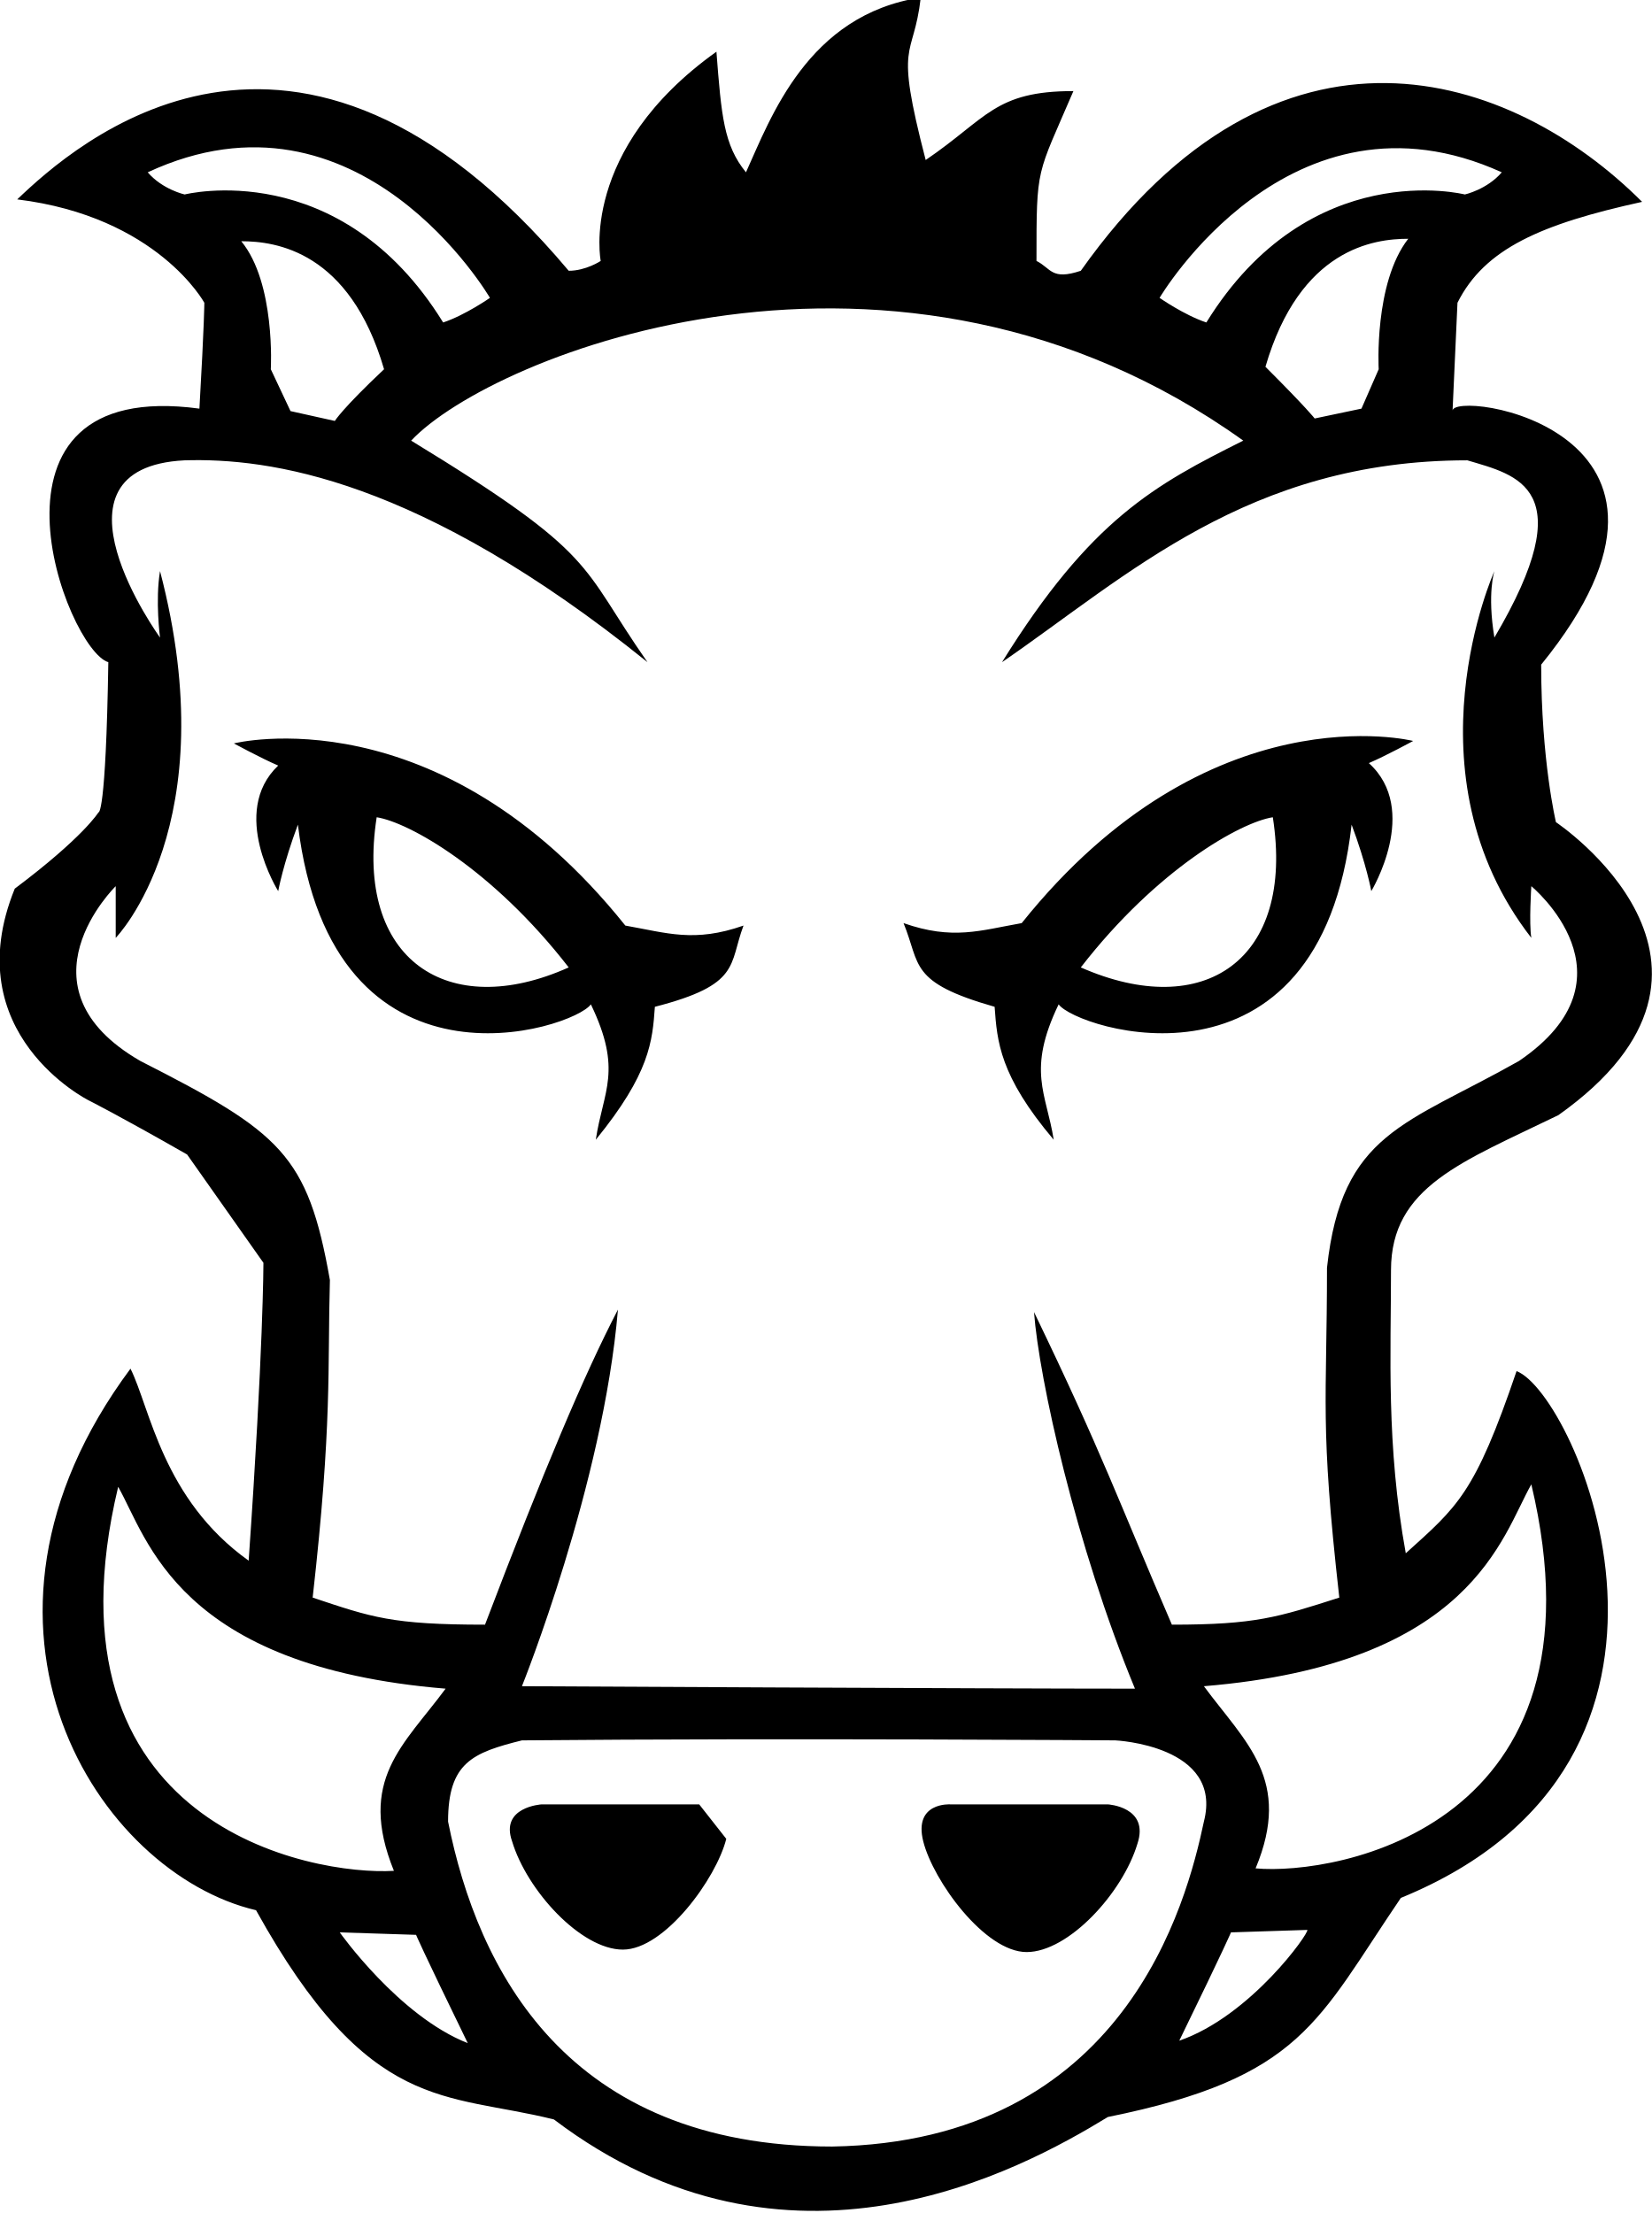
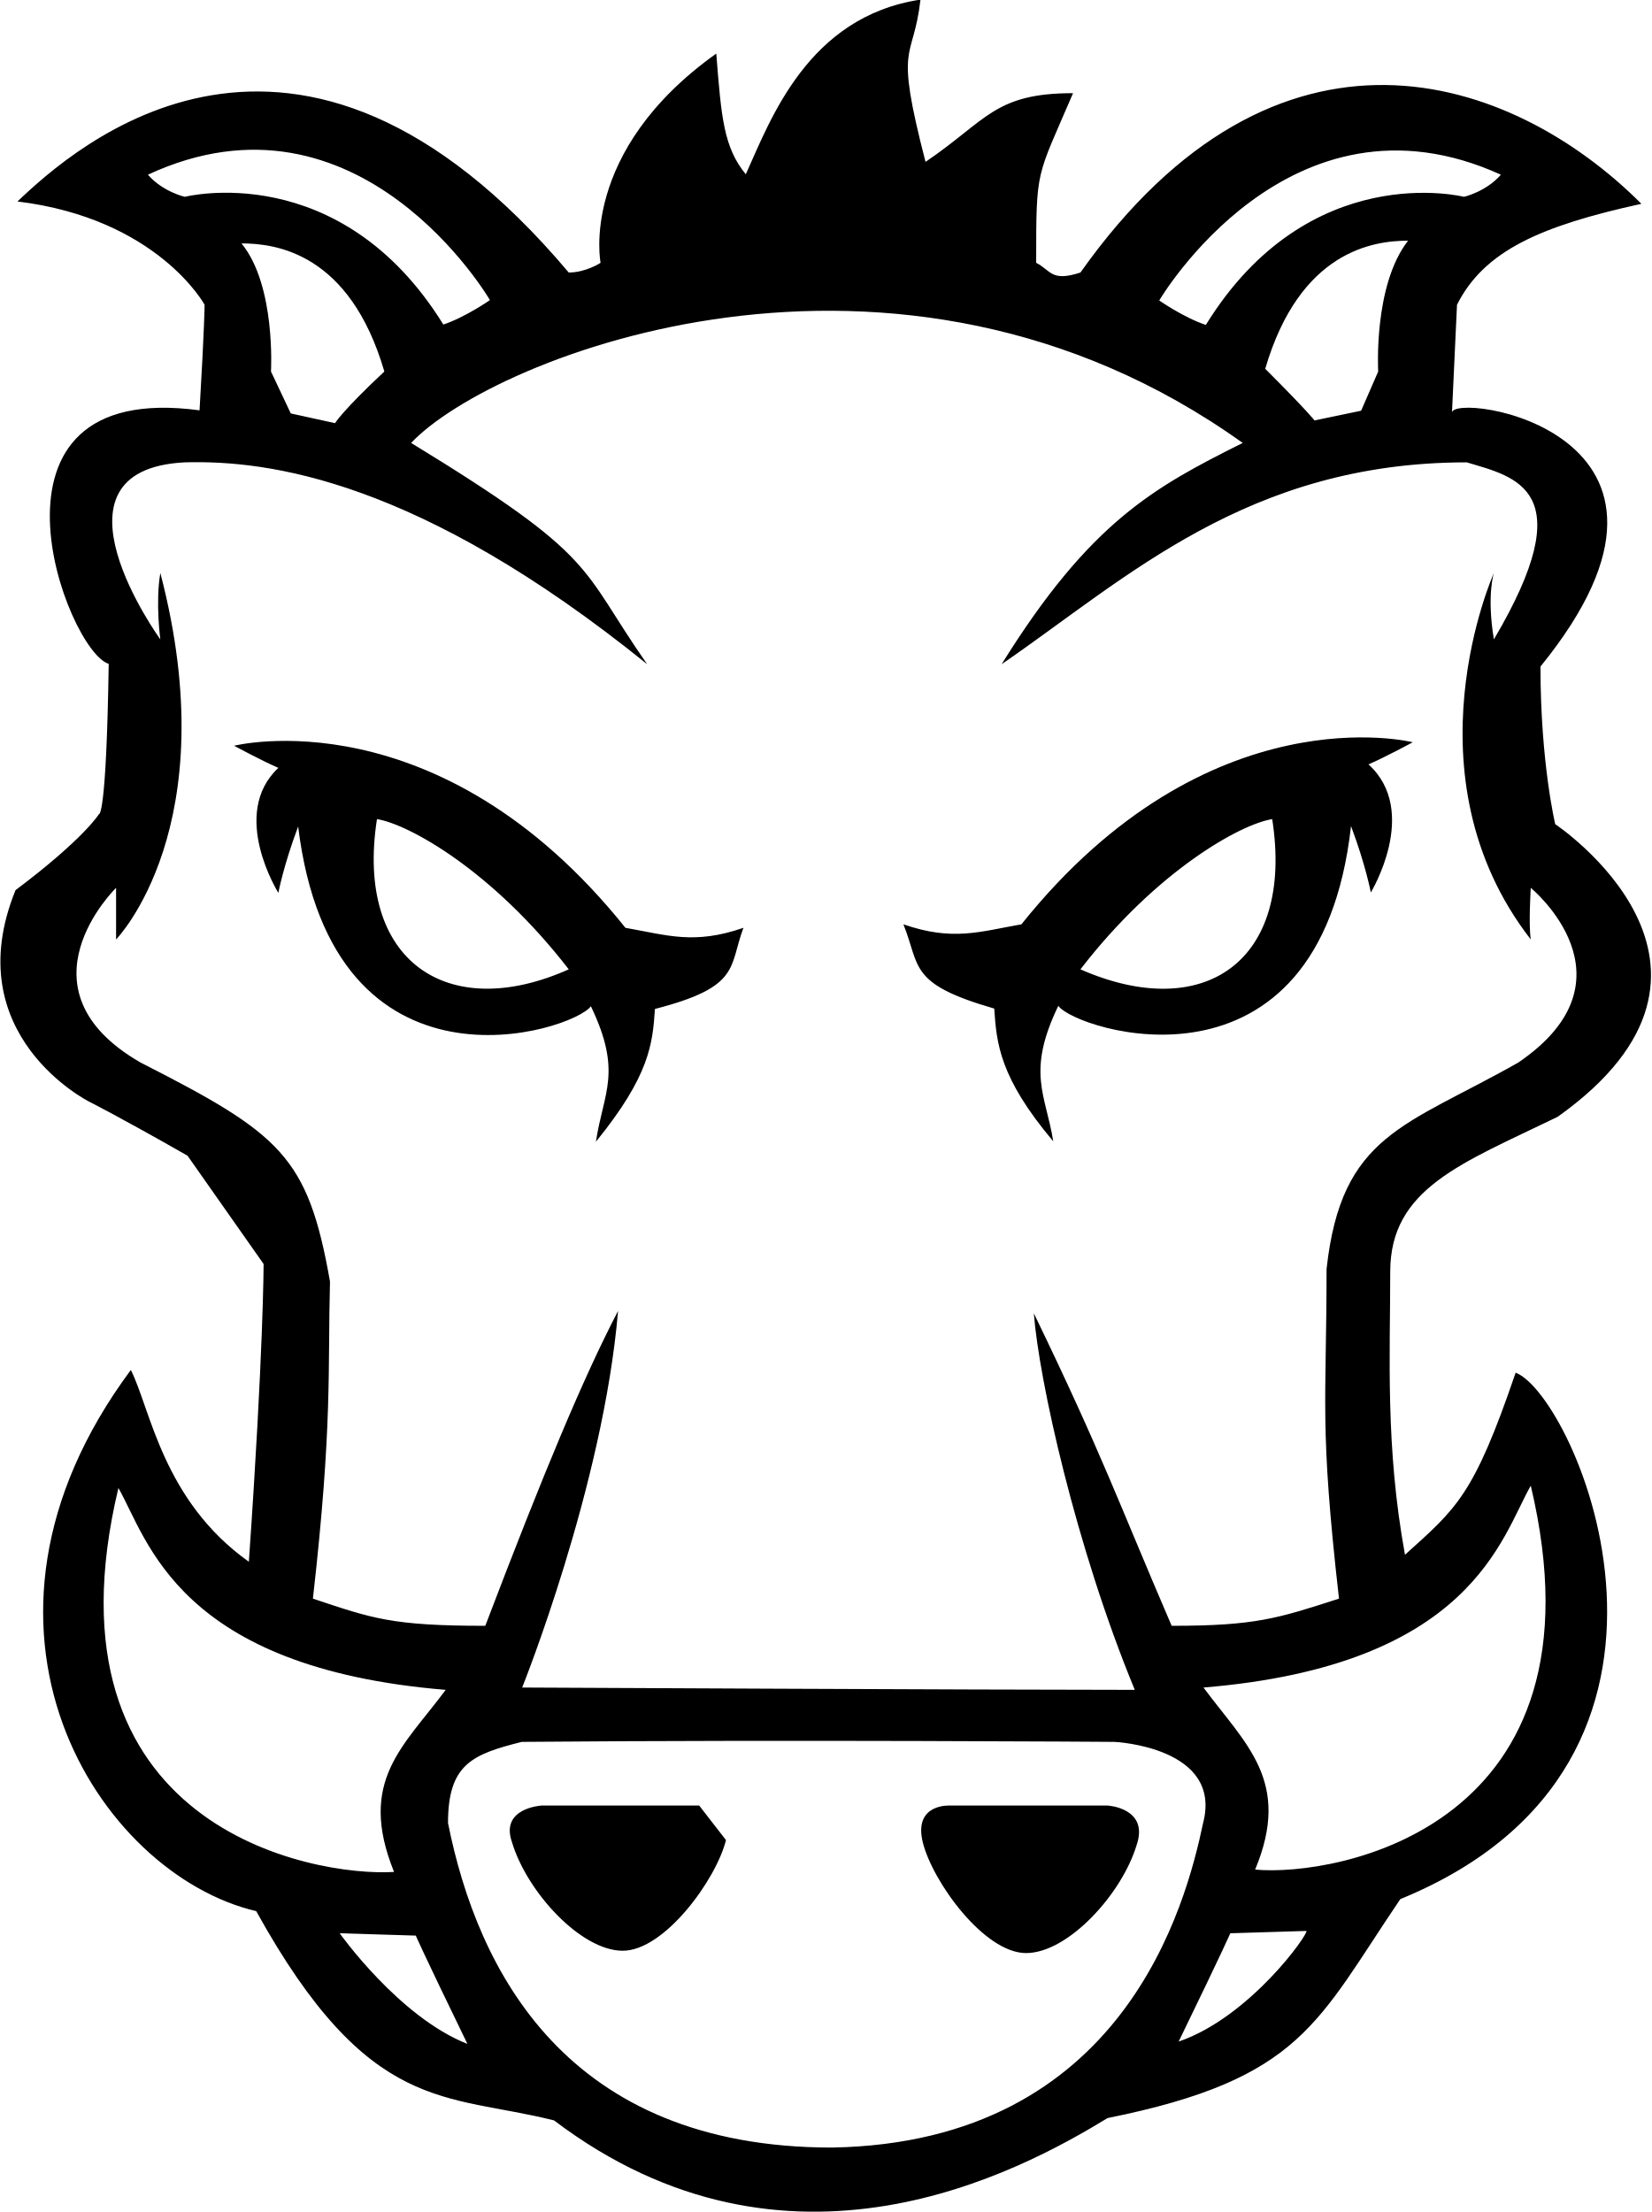
- <svg xmlns="http://www.w3.org/2000/svg" viewBox="1 0 67.1 89.9">
-   <path d="M41.4 40.9c.1 1.4.2 2.8 2.4 5.4-.3-1.9-1.1-2.8.2-5.5.7 1 10.6 4.2 11.9-7.3.6 1.6.8 2.7.8 2.7s2-3.3-.1-5.2c.7-.3 1.8-.9 1.8-.9s-8.3-2.1-15.9 7.4c-1.7.3-2.8.7-4.8 0 .7 1.7.2 2.4 3.7 3.4zm11.3-7.7c.9 5.8-2.8 8.3-7.8 6.1 3.1-4 6.5-5.9 7.8-6.1zM12.3 36.2s.2-1.1.8-2.7c1.4 11.5 11.2 8.3 11.9 7.3 1.3 2.7.5 3.5.2 5.5 2.2-2.7 2.3-4 2.4-5.4 3.5-.9 3-1.7 3.6-3.3-2 .7-3.1.3-4.8 0-7.6-9.5-15.9-7.4-15.9-7.4s1.1.6 1.8.9c-2 1.9 0 5.1 0 5.1zm4-3c1.3.2 4.7 2.1 7.8 6.1-4.9 2.2-8.7-.3-7.8-6.1zM62.6 55.7c-1.7 5-2.4 5.5-4.5 7.4-.8-4.4-.6-8.1-.6-11.5s2.9-4.4 6.8-6.3c8.6-6.1-.1-11.9-.1-11.9s-.6-2.5-.6-6.4c7.8-9.6-3.7-11.2-3.6-10.3l.2-4.4c1.1-2.2 3.4-3.2 7.5-4.1-5.3-5.3-14.8-8.5-22.8 2.8-1.2.4-1.2-.1-1.8-.4 0-3.9 0-3.4 1.5-6.9-3.2 0-3.5 1.1-6 2.8-1.3-5-.5-4-.2-6.6-4.6.7-6.1 4.9-7.1 7.1-.9-1.1-1-2.3-1.2-4.9-5.6 4-4.7 8.5-4.7 8.5s-.6.4-1.3.4c-11.1-13.2-20.1-5.1-22.4-2.9 5.7.7 7.6 4.2 7.6 4.2s0 .8-.2 4.3c-9.6-1.3-5.4 9.8-3.7 10.3-.1 6.3-.4 6.1-.4 6.1s-.6 1-3.4 3.1c-2.4 5.9 3 8.6 3 8.6s1.2.6 4 2.2l3.1 4.4s0 3.5-.6 12.1c-3.5-2.5-4-6.2-4.8-7.8-7.8 10.5-1.3 20.5 5.1 22 4.6 8.3 7.7 7.4 12.1 8.5 9.5 7.2 18.9 2.1 22.5-.1 7.9-1.6 8.5-3.9 11.9-8.9 13.7-5.6 7.1-20.5 4.7-21.4zm-.6-48.7c-.6.7-1.5.9-1.5.9s-6.3-1.6-10.5 5.2c-.9-.3-1.9-1-1.9-1s5.3-9 13.9-5.1zm-5 8l-.7 1.6-1.9.4s-.3-.4-2-2.1c1.4-4.8 4.4-5.2 5.8-5.2-1.4 1.8-1.2 5.3-1.2 5.3zm-48.5-7.1s-.9-.2-1.5-.9c8.6-4 13.9 5.1 13.9 5.1s-1 .7-1.9 1c-4.2-6.8-10.5-5.2-10.5-5.2zm2.3 1.9c1.4 0 4.4.4 5.8 5.2-1.7 1.6-2 2.1-2 2.1l-1.8-.4-.8-1.7s.2-3.5-1.2-5.2zm-4.1 33.3c-5.2-3-1-7.1-1-7.1v2.1s4.5-4.6 1.8-14.9c-.2 1.2 0 2.7 0 2.7s-5-6.9 1-7.2c3.4-.1 9.5.7 18.8 8.2-2.8-4-1.9-4.3-9.6-9 3.3-3.5 19.7-10.1 33.8 0-3.6 1.8-6.2 3.2-9.8 9 5.1-3.5 10-8.2 18.9-8.2 2 .6 4.7 1.1 1.1 7.2-.3-1.8 0-2.7 0-2.7s-3.7 8.2 1.5 14.9c-.1-.6 0-2.1 0-2.1s4.5 3.7-.5 7.1c-4.6 2.6-7.2 2.9-7.8 8.4 0 5.5-.3 6.3.5 13.4-2.5.8-3.4 1.1-6.8 1.1-2.2-5.1-2.8-6.9-5.6-12.7.2 2.7 1.7 9.5 4.1 15.3-6.1 0-24.9-.1-24.9-.1s3.3-8.2 3.9-15.3c-1.4 2.7-3 6.5-5.4 12.8-3.8 0-4.6-.3-7-1.1.8-7.1.6-9.3.7-12.9-.9-5.1-2-6-7.7-8.9zm-.9 17.3c1.2 2.1 2.4 7.3 13.3 8.2-1.7 2.3-3.6 3.7-2.1 7.4-3.3.2-14.5-1.8-11.2-15.6zm9 18.1l3.1.1s.2.5 2.1 4.4c-2.8-1.1-5.2-4.5-5.2-4.5zm20 8.7c-10.8 0-14.4-7.2-15.6-13.2 0-2.4 1-2.8 3-3.3 10.8-.1 24.1 0 24.1 0s4.4.2 3.6 3.3c-.7 3.3-3.2 13-15.1 13.2zm14.1-4.3c1.9-3.9 2.1-4.4 2.1-4.4l3.1-.1c.1.1-2.3 3.5-5.2 4.5zm3.1-7c1.5-3.6-.4-5.1-2.1-7.4 10.9-.9 12.1-6.1 13.3-8.2 3.3 13.9-7.9 15.9-11.2 15.6zM29.4 73.3h-6.4s-1.7.1-1.2 1.5c.6 2 2.8 4.4 4.5 4.4s3.8-2.9 4.2-4.5l-1.1-1.4zM46 73.3h-6.4s-1.5-.1-1.1 1.5 2.5 4.5 4.2 4.5 3.9-2.4 4.5-4.4c.5-1.5-1.2-1.6-1.2-1.6z" />
+ <svg xmlns="http://www.w3.org/2000/svg" viewBox="0.9 135.5 425.3 569.8">
+   <path d="M257 395.3c.6 8.9 1.3 17.7 15.2 34.2-1.9-12-7-17.7 1.3-34.9 4.4 6.3 67.2 26.6 75.4-46.3 3.8 10.1 5.1 17.1 5.1 17.1s12.7-20.9-.6-33c4.4-1.9 11.4-5.7 11.4-5.7s-52.6-13.3-100.8 46.9c-10.8 1.9-17.7 4.4-30.4 0 4.4 10.9 1.2 15.3 23.4 21.7zm71.6-48.8c5.7 36.8-17.7 52.6-49.4 38.7 19.6-25.4 41.2-37.4 49.4-38.7zm-256 19s1.3-7 5.1-17.1c8.9 72.9 71 52.6 75.4 46.3 8.2 17.1 3.2 22.2 1.3 34.9 13.9-17.1 14.6-25.3 15.2-34.2 22.2-5.7 19-10.8 22.8-20.9-12.7 4.4-19.6 1.9-30.4 0-48.2-60.2-100.8-46.9-100.8-46.9s7 3.8 11.4 5.7c-12.7 11.9 0 32.2 0 32.2zm25.4-19c8.2 1.3 29.8 13.3 49.4 38.7-31.1 13.9-55.1-2-49.4-38.7zm293.3 142.6c-10.8 31.7-15.2 34.9-28.5 46.9-5.1-27.9-3.8-51.3-3.8-72.9 0-21.5 18.4-27.9 43.1-39.9 54.5-38.7-.6-75.4-.6-75.4s-3.8-15.8-3.8-40.6c49.4-60.8-23.4-71-22.8-65.3l1.3-27.9c7-13.9 21.5-20.3 47.5-26-33.6-33.6-93.8-53.9-144.5 17.7-7.6 2.5-7.6-.6-11.4-2.5 0-24.7 0-21.5 9.5-43.7-20.3 0-22.2 7-38 17.7-8.2-31.7-3.2-25.3-1.3-41.8-29.1 4.4-38.7 31.1-45 45-5.7-7-6.3-14.6-7.6-31.1-35.5 25.3-29.8 53.9-29.8 53.9s-3.8 2.5-8.2 2.5c-70.4-83.5-127.4-32.2-142-18.3 36.1 4.4 48.2 26.6 48.2 26.6s0 5.1-1.3 27.2c-60.8-8.2-34.2 62.1-23.4 65.3-.6 39.9-2.5 38.7-2.5 38.7s-3.8 6.3-21.5 19.6c-15.2 37.4 19 54.5 19 54.5s7.6 3.8 25.3 13.9l19.6 27.9s0 22.2-3.8 76.7c-22.2-15.8-25.3-39.3-30.4-49.4-49.4 66.5-8.2 129.9 32.3 139.4 29.1 52.6 48.8 46.9 76.7 53.9 60.2 45.6 119.8 13.3 142.6-.6 50.1-10.1 53.9-24.7 75.4-56.4 86.8-35.5 45-129.9 29.7-135.6zm-3.8-308.6c-3.8 4.4-9.5 5.7-9.5 5.7s-39.9-10.1-66.5 33c-5.7-1.9-12-6.3-12-6.3s33.5-57.2 88-32.4zm-31.6 50.7l-4.4 10.1-12 2.5s-1.9-2.5-12.7-13.3c8.9-30.4 27.9-33 36.8-33-9 11.5-7.7 33.7-7.7 33.7zm-307.4-45s-5.7-1.3-9.5-5.7c54.5-25.3 88.1 32.3 88.1 32.3s-6.3 4.4-12 6.3c-26.7-43.1-66.6-32.9-66.6-32.9zm14.6 12c8.9 0 27.9 2.5 36.8 33-10.8 10.1-12.7 13.3-12.7 13.3l-11.4-2.5-5.1-10.8s1.3-22.2-7.6-33zm-26 211c-33-19-6.3-45-6.3-45v13.3s28.5-29.1 11.4-94.4c-1.3 7.6 0 17.1 0 17.1s-31.7-43.7 6.3-45.6c21.5-.6 60.2 4.4 119.1 52-17.7-25.3-12-27.2-60.8-57 20.9-22.2 124.8-64 214.2 0-22.8 11.4-39.3 20.3-62.1 57 32.3-22.2 63.4-52 119.8-52 12.7 3.8 29.8 7 7 45.6-1.9-11.4 0-17.1 0-17.1s-23.4 52 9.5 94.4c-.6-3.8 0-13.3 0-13.3s28.5 23.4-3.2 45c-29.1 16.5-45.6 18.4-49.4 53.2 0 34.9-1.9 39.9 3.2 84.9-15.8 5.1-21.5 7-43.1 7-13.9-32.3-17.7-43.7-35.5-80.5 1.3 17.1 10.8 60.2 26 97-38.7 0-157.8-.6-157.8-.6s20.9-52 24.7-97c-8.9 17.1-19 41.2-34.2 81.1-24.1 0-29.1-1.9-44.4-7 5.1-45 3.8-58.9 4.4-81.7-5.7-32.3-12.7-38-48.8-56.4zm-5.7 109.6c7.6 13.3 15.2 46.3 84.3 52-10.8 14.6-22.8 23.4-13.3 46.9-20.9 1.3-91.9-11.4-71-98.9zm57 114.7l19.6.6s1.3 3.2 13.3 27.9c-17.6-6.9-32.9-28.5-32.9-28.5zm126.8 55.2c-68.4 0-91.3-45.6-98.9-83.6 0-15.2 6.3-17.7 19-20.9 68.4-.6 152.7 0 152.7 0s27.9 1.3 22.8 20.9c-4.4 20.8-20.2 82.3-95.6 83.6zm89.3-27.3c12-24.7 13.3-27.9 13.3-27.9l19.6-.6c.7.6-14.5 22.2-32.9 28.5zm19.7-44.3c9.5-22.8-2.5-32.3-13.3-46.9 69.1-5.7 76.7-38.7 84.3-52 20.9 88.1-50.1 100.8-71 98.9zm-143.2-16.5h-40.6s-10.8.6-7.6 9.5c3.8 12.7 17.7 27.9 28.5 27.9s24.1-18.4 26.6-28.5l-6.9-8.9zm105.2 0h-40.6s-9.5-.6-7 9.5 15.8 28.5 26.6 28.5 24.7-15.2 28.5-27.9c3.2-9.5-7.5-10.1-7.5-10.1z" />
</svg>
